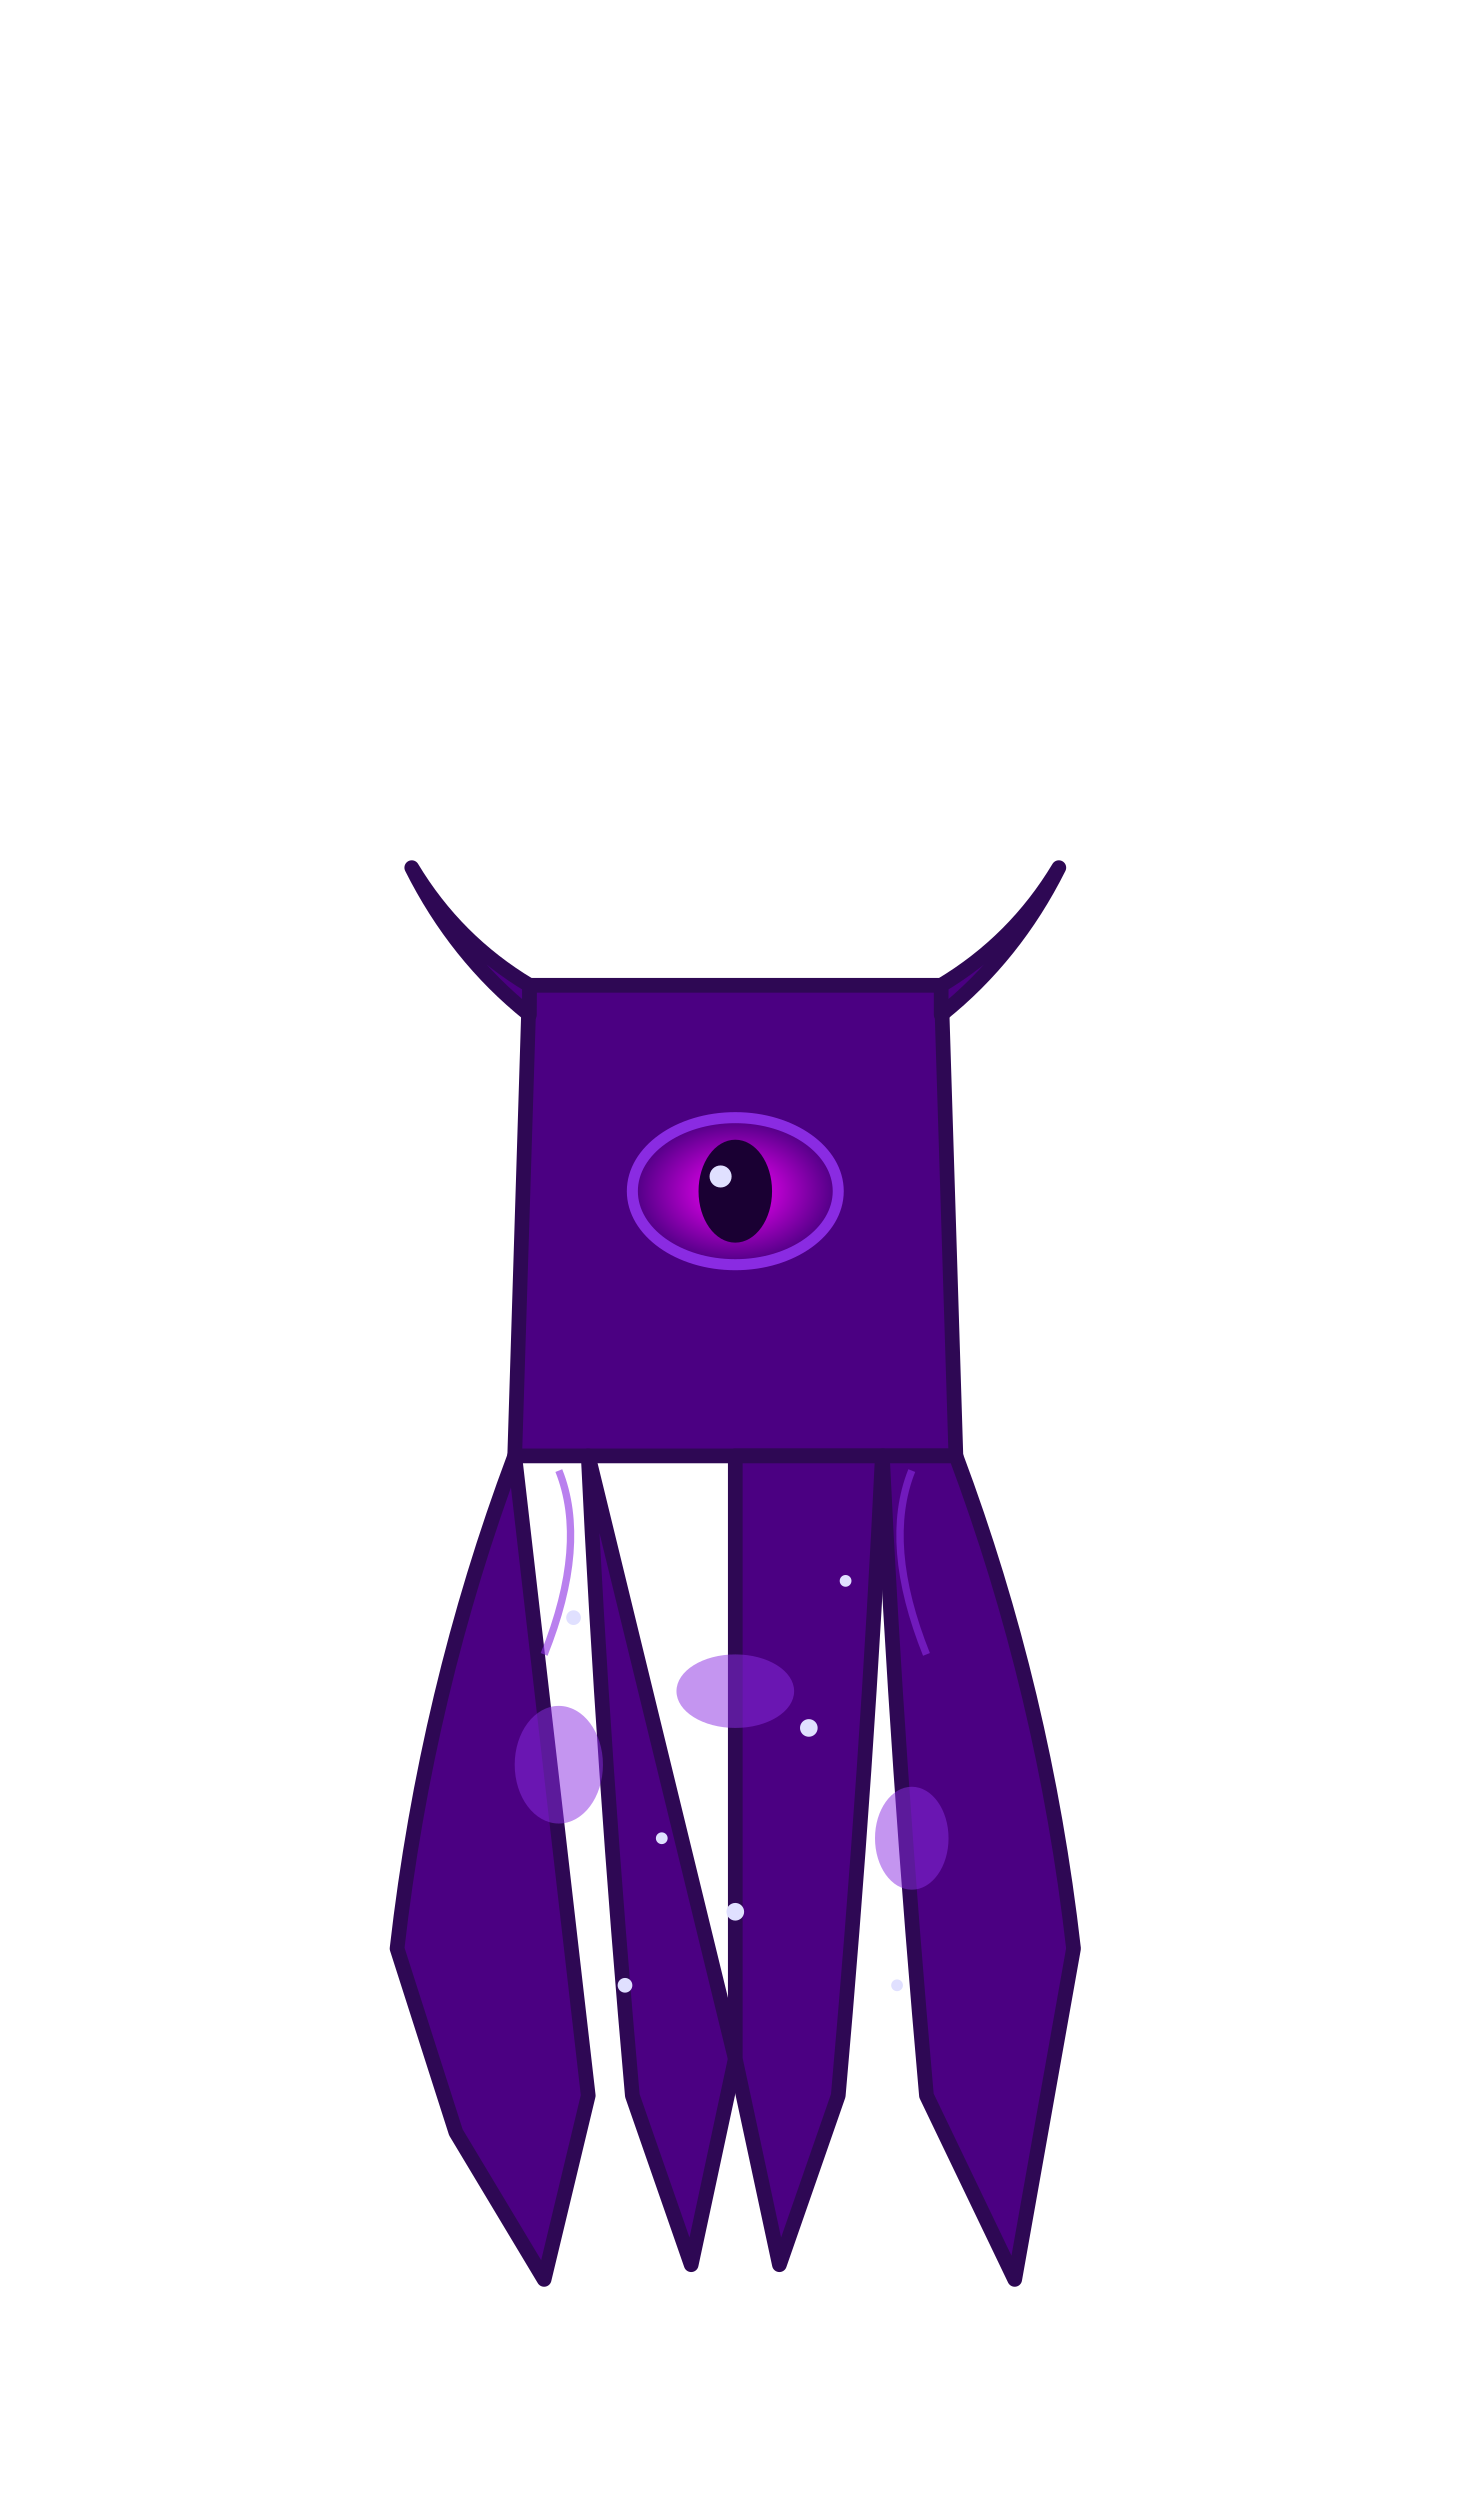
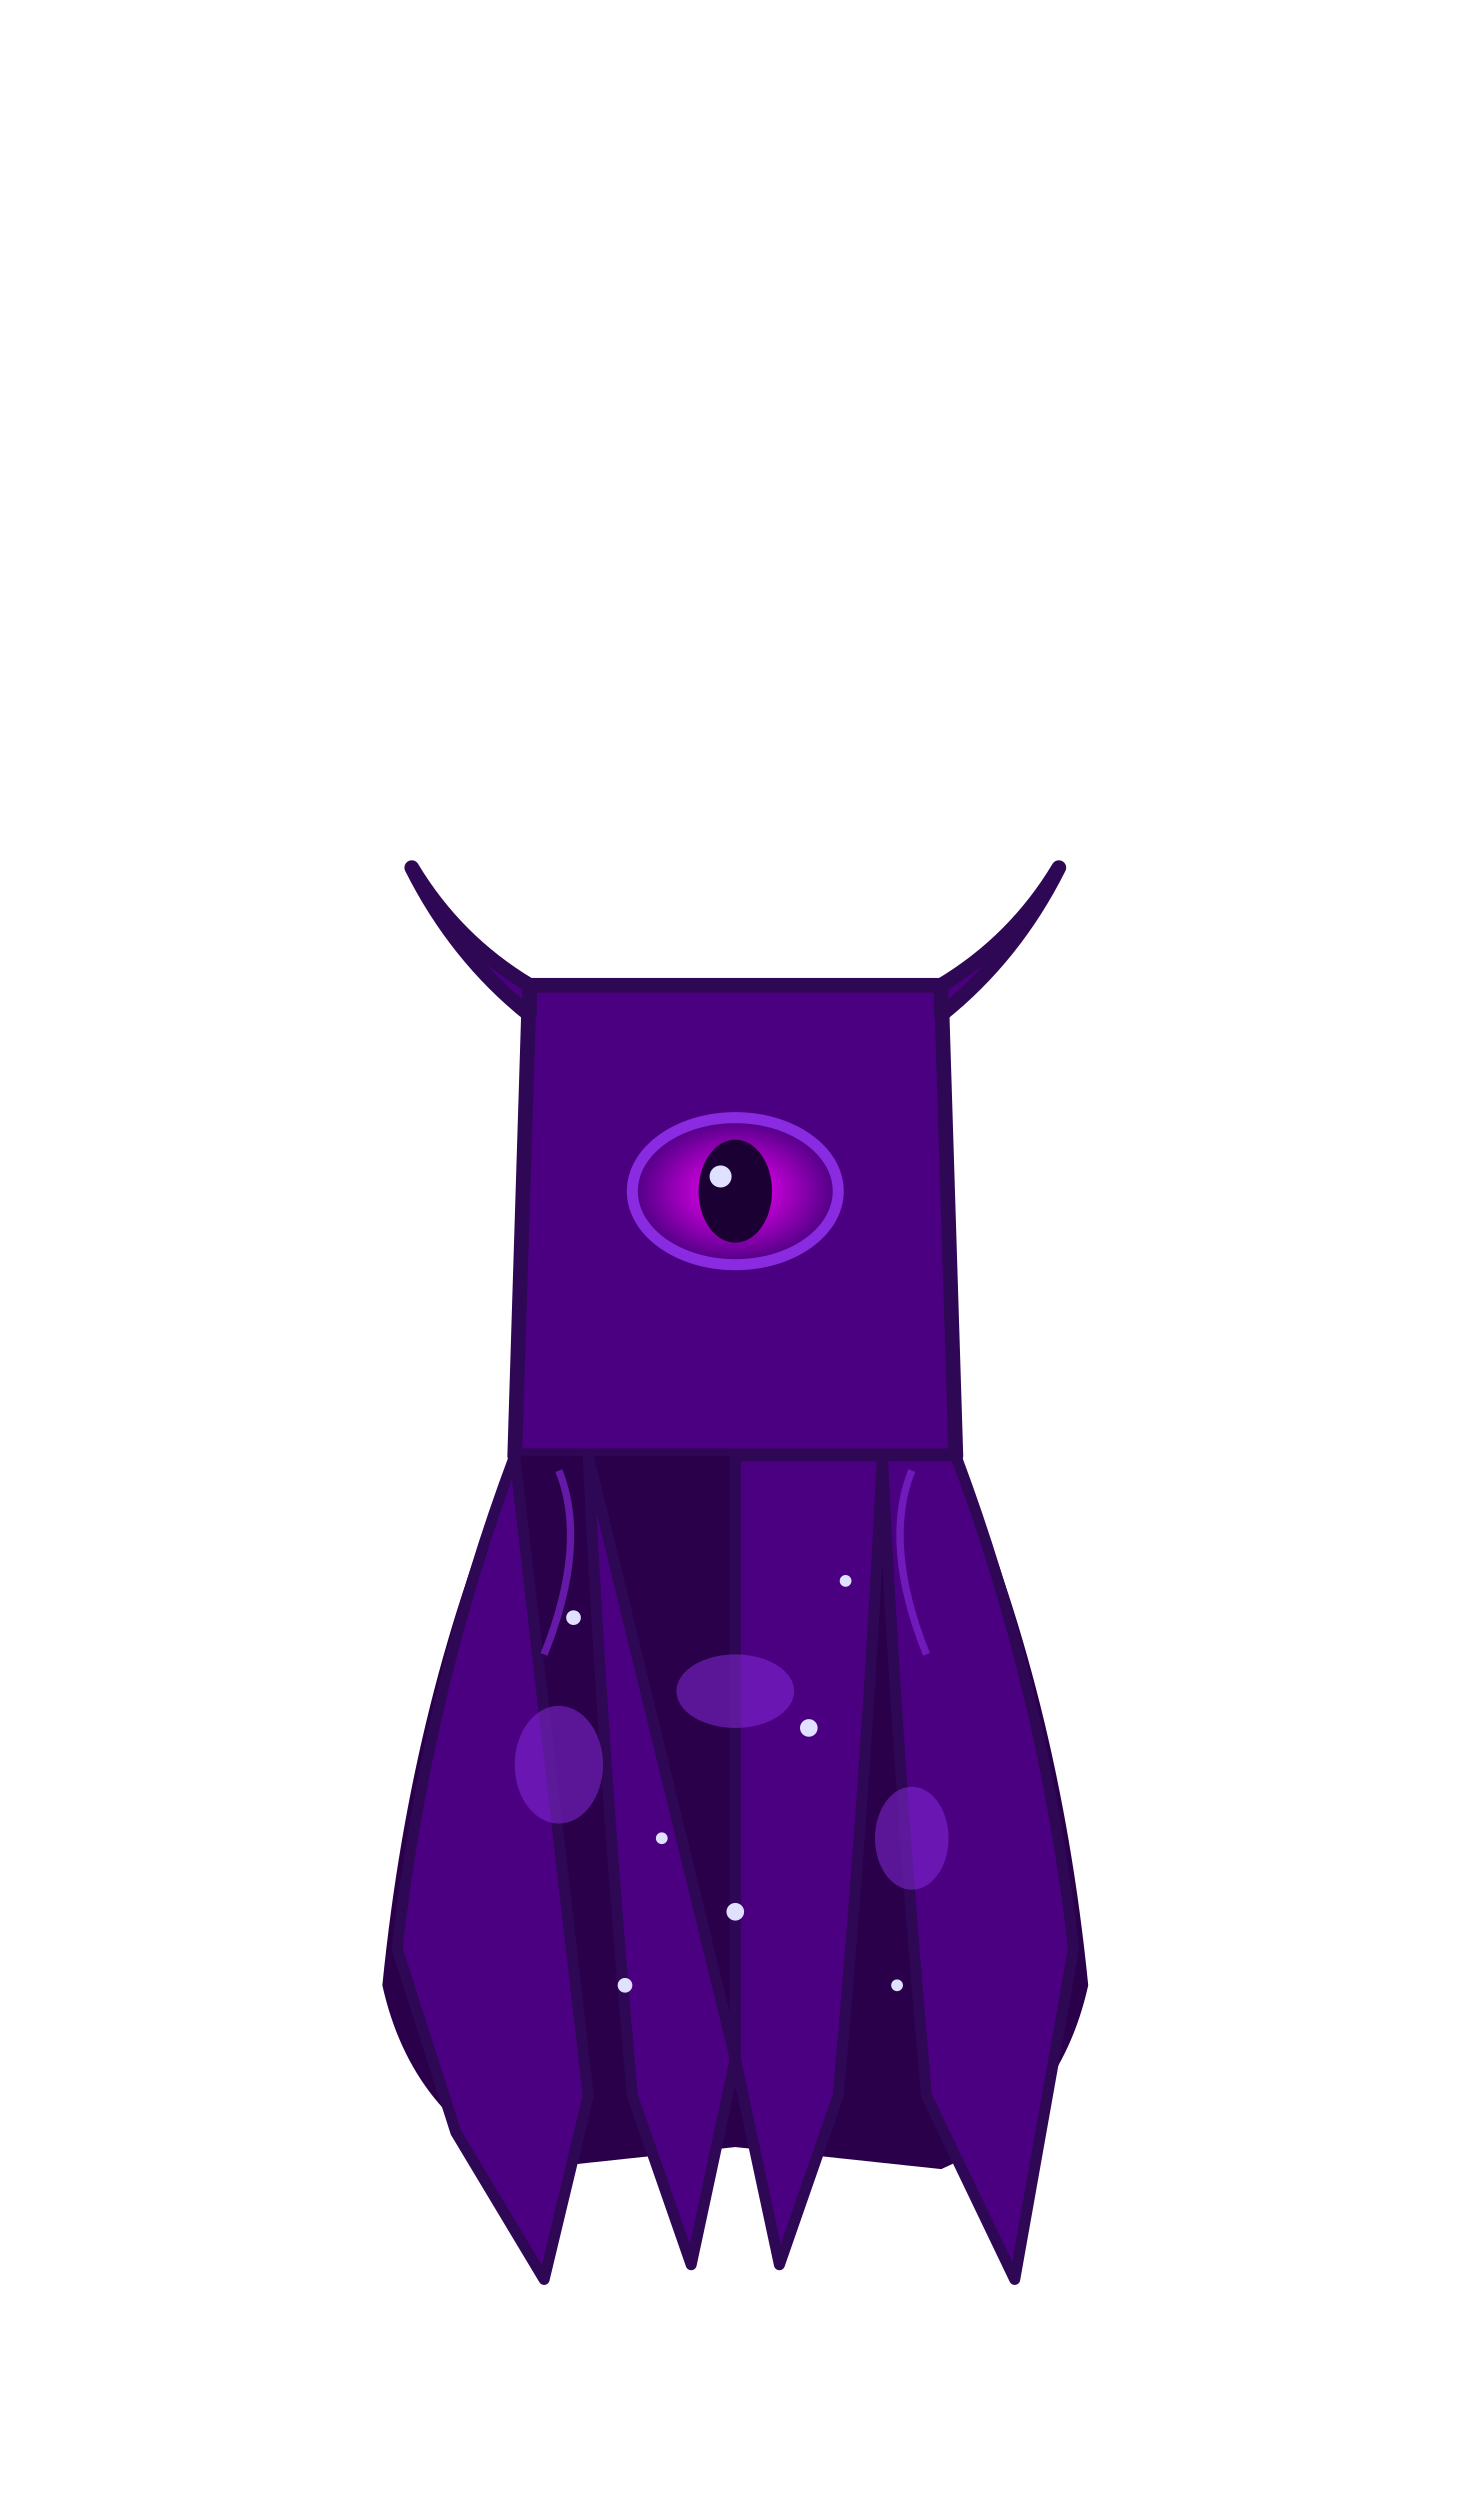
<svg xmlns="http://www.w3.org/2000/svg" viewBox="0 0 200 340">
  <style>
    .vw-main{fill:#4B0082;stroke:#2E0854;stroke-width:2;stroke-linejoin:round}
+     .vw-base{fill:#2A004A;stroke:none}
    .vw-glow{fill:#8A2BE2;stroke:none;opacity:0.5}
    .vw-star{fill:#E0E0FF;stroke:none}
-     .vw-void{fill:#1A0033;stroke:none;opacity:0.4}
+     .vw-tatter{fill:#4B0082;stroke:#2E0854;stroke-width:1.5;stroke-linejoin:round}
  </style>
  <defs>
    <radialGradient id="vw-eye" cx="50%" cy="50%" r="50%">
      <stop offset="0%" stop-color="#FF00FF" />
      <stop offset="100%" stop-color="#4B0082" />
    </radialGradient>
  </defs>
  <g id="clothing">
    <path d="M72 134 L128 134 L130 198 L70 198 Z" class="vw-main" />
    <ellipse cx="100" cy="162" rx="14" ry="10" fill="url(#vw-eye)" stroke="#8A2BE2" stroke-width="1.5" />
    <ellipse cx="100" cy="162" rx="5" ry="7" fill="#1A0033" />
    <circle cx="98" cy="160" r="1.5" fill="#E0E0FF" />
    <path d="M72 134 Q62 128 56 118 Q62 130 72 138 Z" class="vw-main" />
    <path d="M128 134 Q138 128 144 118 Q138 130 128 138 Z" class="vw-main" />
-     <path d="M70 198 Q58 230 54 265 L62 290 L74 310 L80 285 Z" class="vw-main" />
-     <path d="M80 198 Q82 240 86 285 L94 308 L100 280 Z" class="vw-main" />
-     <path d="M100 198 Q100 245 100 280 L106 308 L114 285 Q118 240 120 198 Z" class="vw-main" />
-     <path d="M120 198 Q122 240 126 285 L138 310 L146 265 Q142 230 130 198 Z" class="vw-main" />
+     <path d="M70 198 Q56 230 52 270 Q56 288 72 295 L100 292 L128 295 Q144 288 148 270 Q144 230 130 198 Z" class="vw-base" />
+     <path d="M70 198 Q58 230 54 265 L62 290 L74 310 L80 285 Z" class="vw-tatter" />
+     <path d="M80 198 Q82 240 86 285 L94 308 L100 280 Z" class="vw-tatter" />
+     <path d="M100 198 Q100 245 100 280 L106 308 L114 285 Q118 240 120 198 Z" class="vw-tatter" />
+     <path d="M120 198 Q122 240 126 285 L138 310 L146 265 Q142 230 130 198 Z" class="vw-tatter" />
    <ellipse cx="76" cy="240" rx="6" ry="8" class="vw-glow" />
    <ellipse cx="124" cy="250" rx="5" ry="7" class="vw-glow" />
    <ellipse cx="100" cy="230" rx="8" ry="5" class="vw-glow" />
    <circle cx="78" cy="220" r="1" class="vw-star" />
    <circle cx="90" cy="250" r="0.8" class="vw-star" />
    <circle cx="110" cy="235" r="1.2" class="vw-star" />
    <circle cx="122" cy="270" r="0.8" class="vw-star" />
    <circle cx="85" cy="270" r="1" class="vw-star" />
    <circle cx="115" cy="215" r="0.8" class="vw-star" />
    <circle cx="100" cy="260" r="1.2" class="vw-star" />
    <path d="M76 200 Q80 210 74 225" stroke="#8A2BE2" stroke-width="1" fill="none" opacity="0.6" />
    <path d="M124 200 Q120 210 126 225" stroke="#8A2BE2" stroke-width="1" fill="none" opacity="0.6" />
  </g>
</svg>
